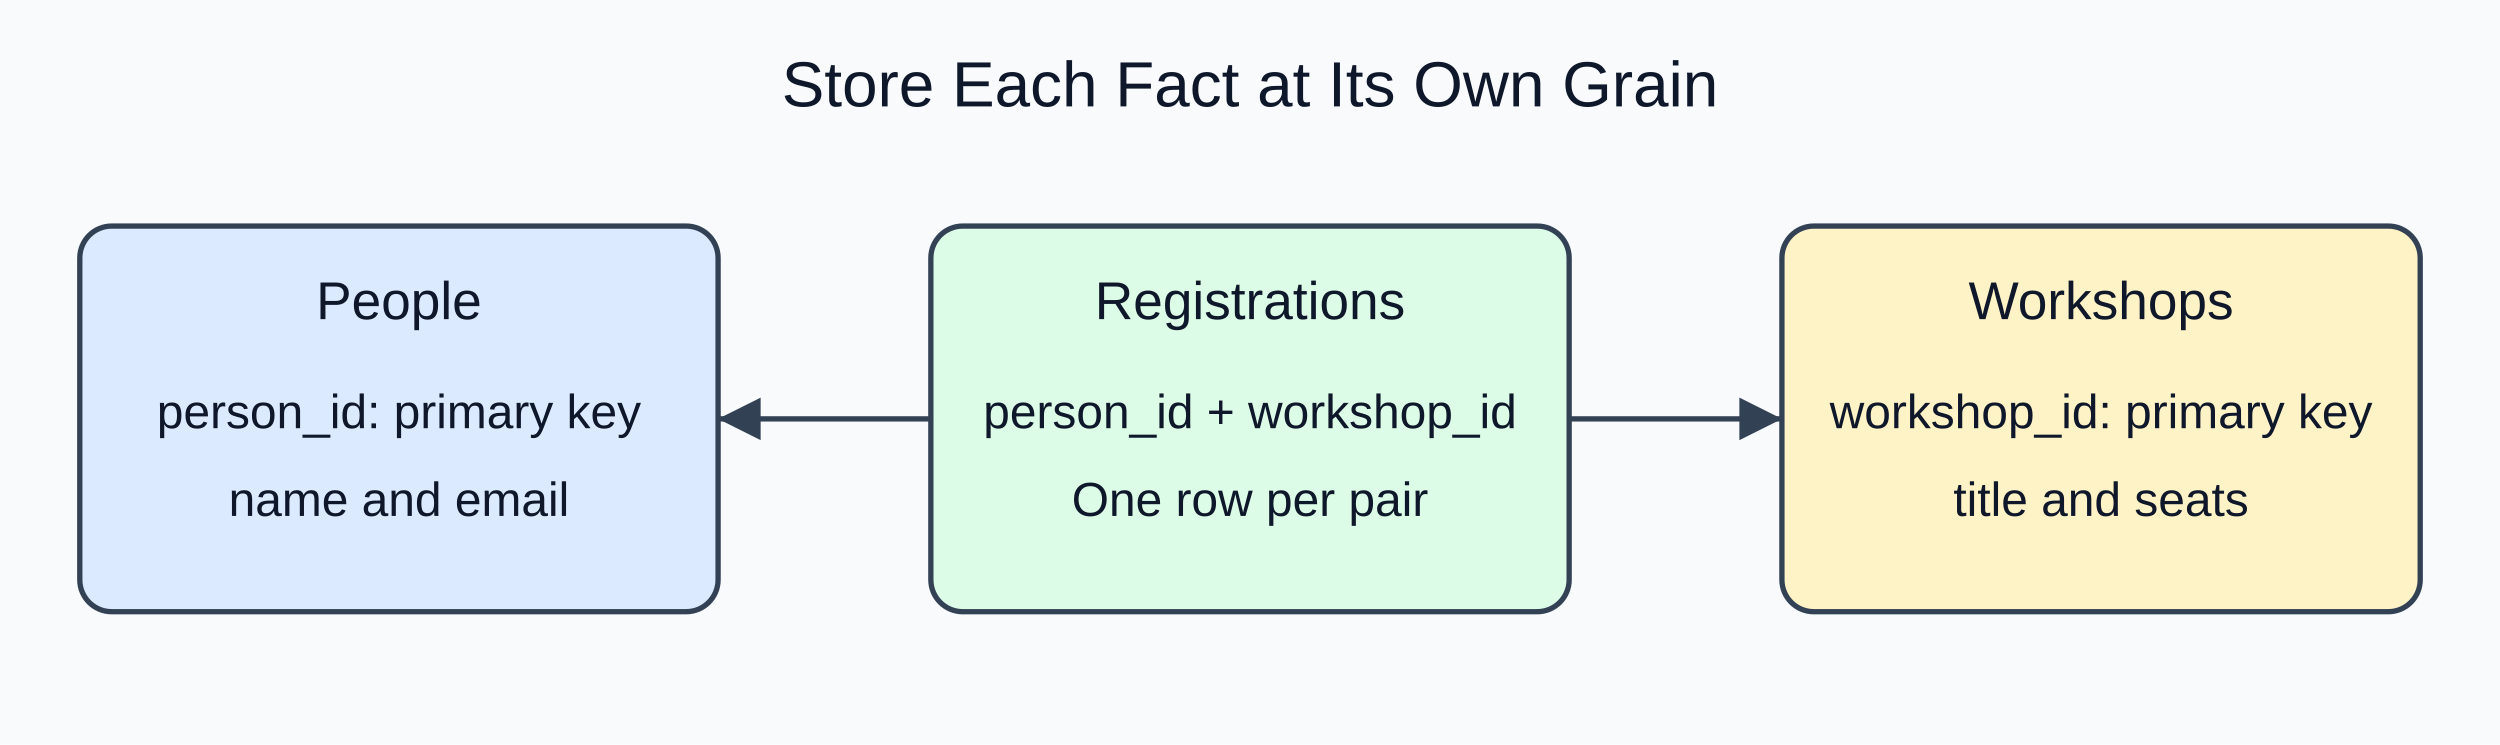
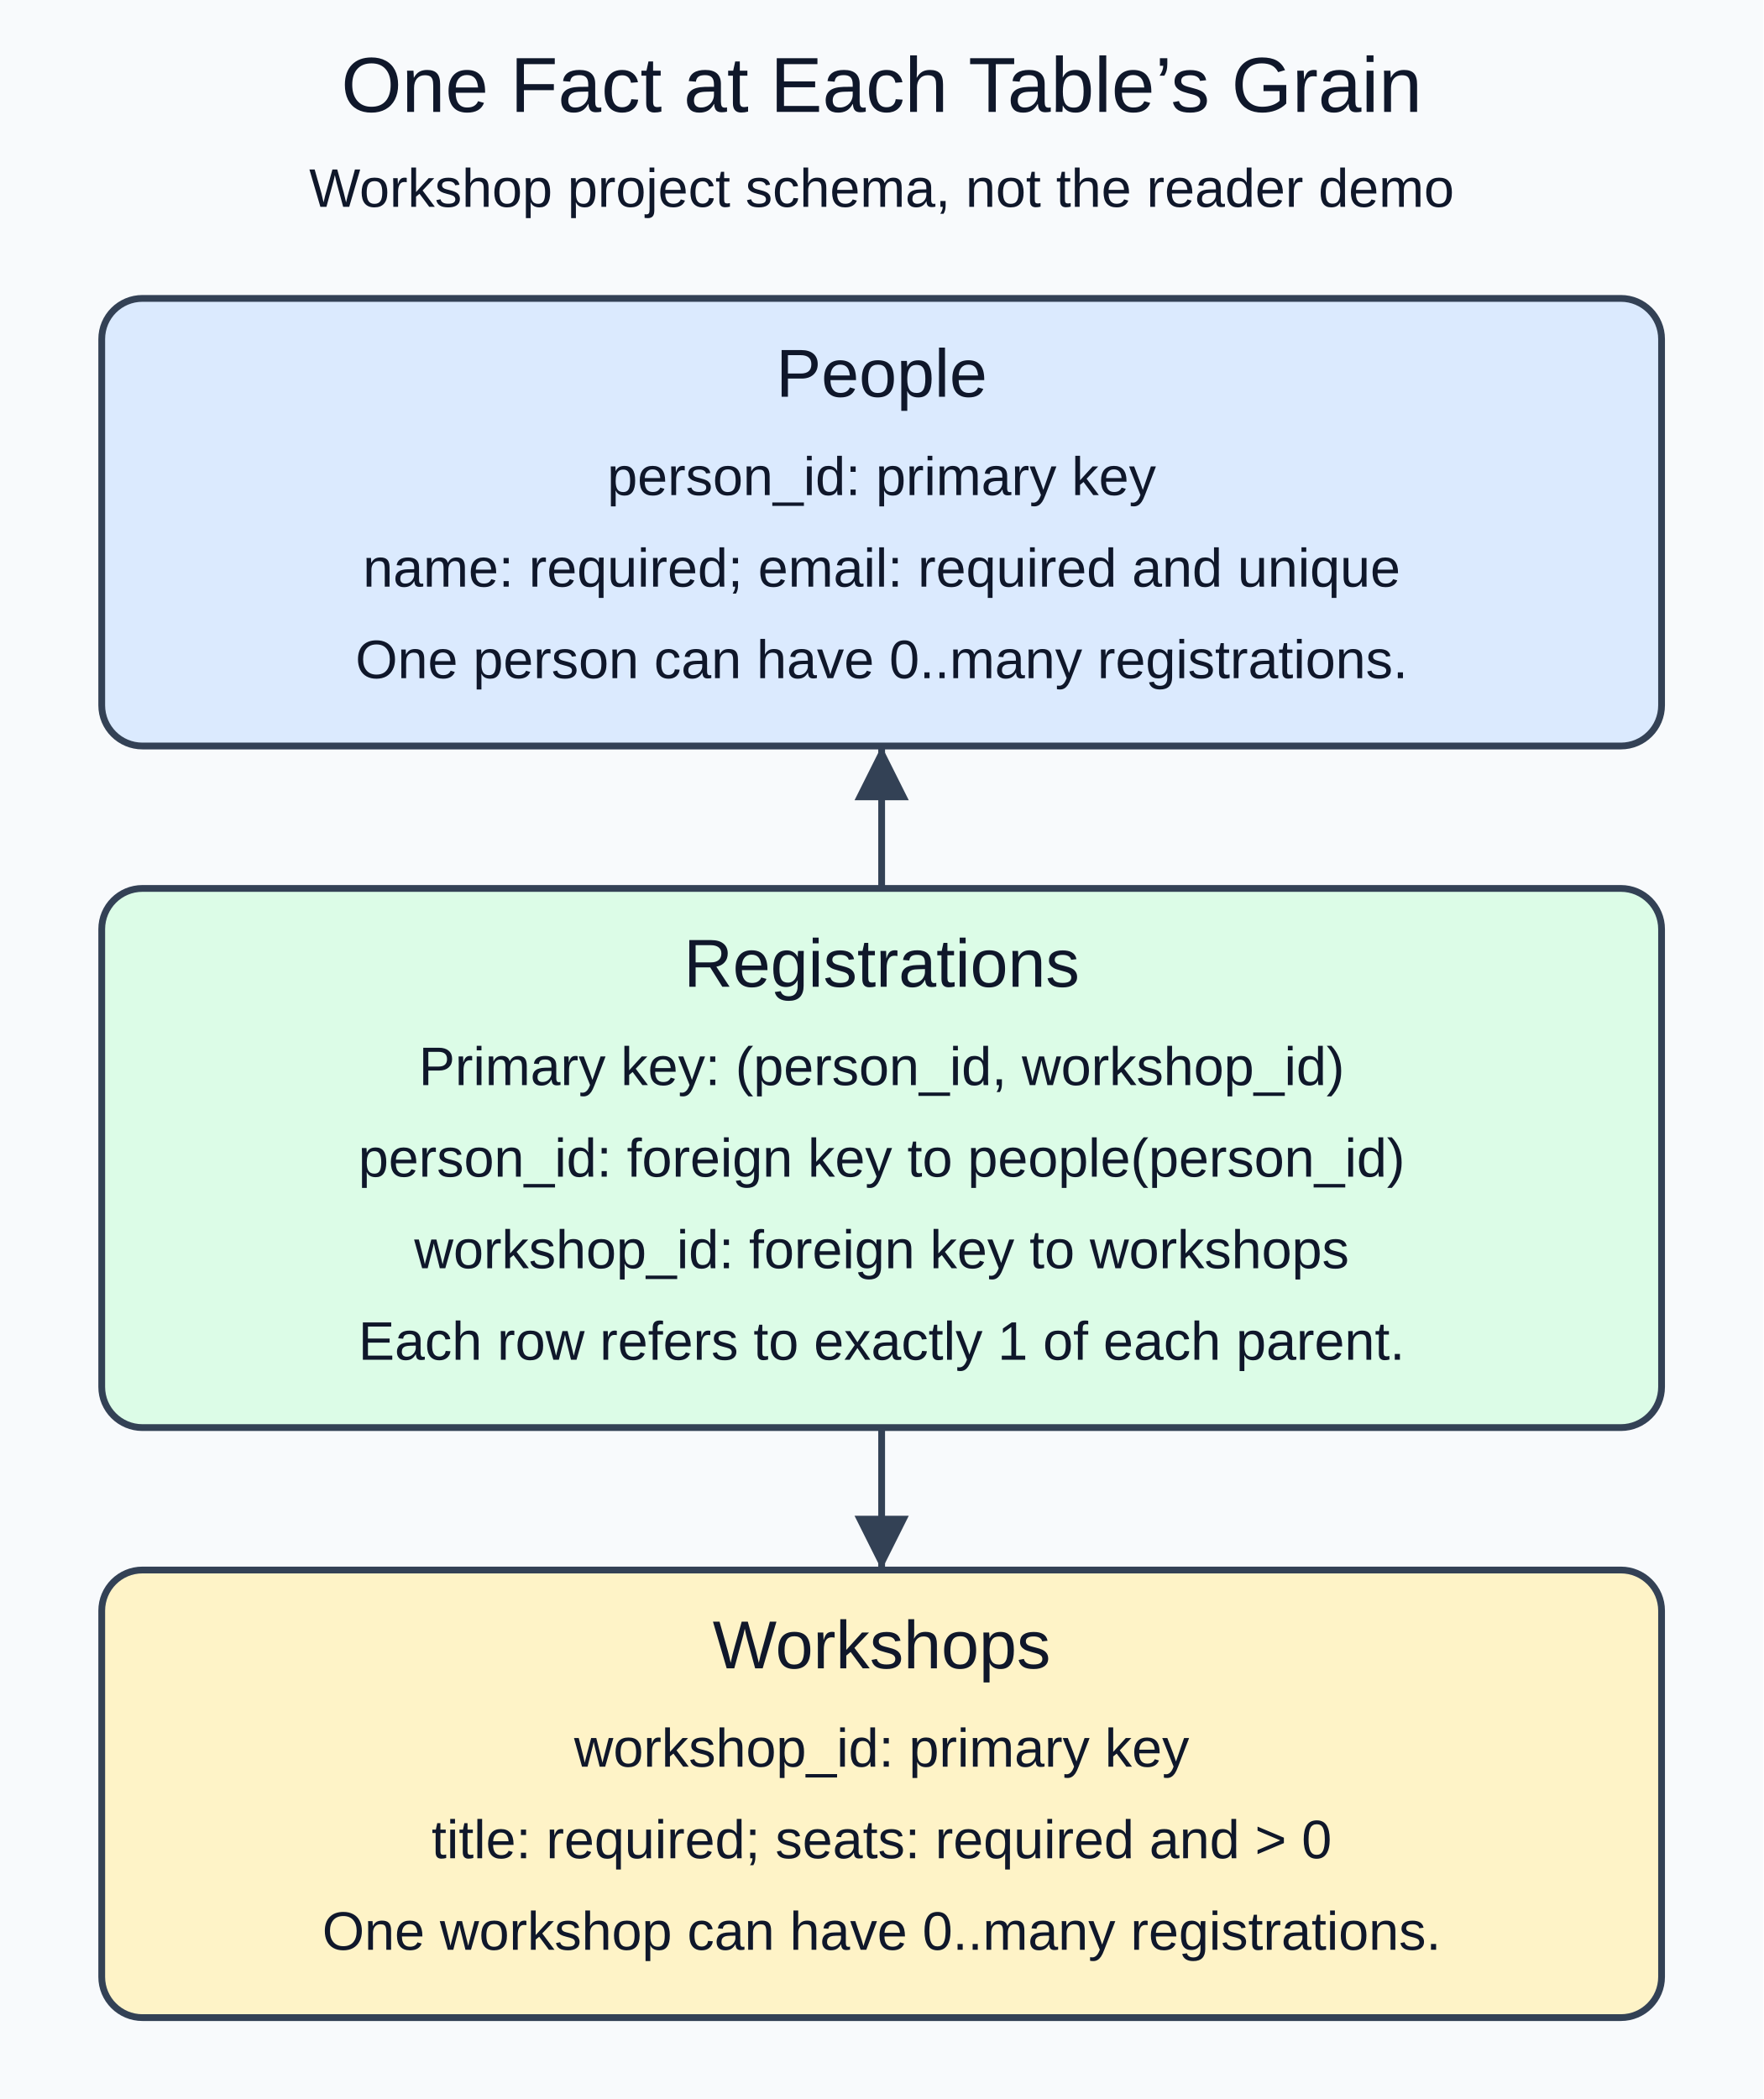
- <svg xmlns="http://www.w3.org/2000/svg" viewBox="0 0 940 280" role="img" aria-labelledby="title desc">
-   <rect width="940" height="280" fill="#f8fafc" />
+ <svg xmlns="http://www.w3.org/2000/svg" width="520" height="619" viewBox="0 0 520 619" role="img" aria-labelledby="title desc">
+   <rect width="520" height="619" fill="#f8fafc" />
  <defs>
    <marker id="arrow" viewBox="0 0 10 10" refX="10" refY="5" markerWidth="8" markerHeight="8" orient="auto-start-reverse">
      <path d="M 0 0 L 10 5 L 0 10 z" fill="#334155" />
    </marker>
  </defs>
-   <text x="470" y="40" text-anchor="middle" font-family="Arial,sans-serif" font-size="24" fill="#0f172a">Store Each Fact at Its Own Grain</text>
-   <rect x="30" y="85" width="240" height="145" rx="12" fill="#dbeafe" stroke="#334155" stroke-width="2" />
-   <text x="150.0" y="120" text-anchor="middle" font-family="Arial,sans-serif" font-size="20" fill="#0f172a">People</text>
-   <text x="150.0" y="161" text-anchor="middle" font-family="Arial,sans-serif" font-size="18" fill="#0f172a">person_id: primary key</text>
-   <text x="150.0" y="194" text-anchor="middle" font-family="Arial,sans-serif" font-size="18" fill="#0f172a">name and email</text>
-   <rect x="350" y="85" width="240" height="145" rx="12" fill="#dcfce7" stroke="#334155" stroke-width="2" />
-   <text x="470.0" y="120" text-anchor="middle" font-family="Arial,sans-serif" font-size="20" fill="#0f172a">Registrations</text>
-   <text x="470.0" y="161" text-anchor="middle" font-family="Arial,sans-serif" font-size="18" fill="#0f172a">person_id + workshop_id</text>
-   <text x="470.0" y="194" text-anchor="middle" font-family="Arial,sans-serif" font-size="18" fill="#0f172a">One row per pair</text>
-   <rect x="670" y="85" width="240" height="145" rx="12" fill="#fef3c7" stroke="#334155" stroke-width="2" />
-   <text x="790.0" y="120" text-anchor="middle" font-family="Arial,sans-serif" font-size="20" fill="#0f172a">Workshops</text>
-   <text x="790.0" y="161" text-anchor="middle" font-family="Arial,sans-serif" font-size="18" fill="#0f172a">workshop_id: primary key</text>
-   <text x="790.0" y="194" text-anchor="middle" font-family="Arial,sans-serif" font-size="18" fill="#0f172a">title and seats</text>
-   <path d="M 350 157.5 L 270 157.5" fill="none" stroke="#334155" stroke-width="2" marker-end="url(#arrow)" />
-   <path d="M 590 157.5 L 670 157.5" fill="none" stroke="#334155" stroke-width="2" marker-end="url(#arrow)" />
+   <text x="260" y="33" text-anchor="middle" font-family="Arial,sans-serif" font-size="23" fill="#0f172a">One Fact at Each Table’s Grain</text>
+   <text x="260" y="61" text-anchor="middle" font-family="Arial,sans-serif" font-size="16" fill="#0f172a">Workshop project schema, not the reader demo</text>
+   <rect x="30" y="88" width="460" height="132" rx="12" fill="#dbeafe" stroke="#334155" stroke-width="2" />
+   <text x="260" y="117" text-anchor="middle" font-family="Arial,sans-serif" font-size="20" fill="#0f172a">People</text>
+   <text x="260" y="146" text-anchor="middle" font-family="Arial,sans-serif" font-size="16" fill="#0f172a">person_id: primary key</text>
+   <text x="260" y="173" text-anchor="middle" font-family="Arial,sans-serif" font-size="16" fill="#0f172a">name: required; email: required and unique</text>
+   <text x="260" y="200" text-anchor="middle" font-family="Arial,sans-serif" font-size="16" fill="#0f172a">One person can have 0..many registrations.</text>
+   <rect x="30" y="262" width="460" height="159" rx="12" fill="#dcfce7" stroke="#334155" stroke-width="2" />
+   <text x="260" y="291" text-anchor="middle" font-family="Arial,sans-serif" font-size="20" fill="#0f172a">Registrations</text>
+   <text x="260" y="320" text-anchor="middle" font-family="Arial,sans-serif" font-size="16" fill="#0f172a">Primary key: (person_id, workshop_id)</text>
+   <text x="260" y="347" text-anchor="middle" font-family="Arial,sans-serif" font-size="16" fill="#0f172a">person_id: foreign key to people(person_id)</text>
+   <text x="260" y="374" text-anchor="middle" font-family="Arial,sans-serif" font-size="16" fill="#0f172a">workshop_id: foreign key to workshops</text>
+   <text x="260" y="401" text-anchor="middle" font-family="Arial,sans-serif" font-size="16" fill="#0f172a">Each row refers to exactly 1 of each parent.</text>
+   <rect x="30" y="463" width="460" height="132" rx="12" fill="#fef3c7" stroke="#334155" stroke-width="2" />
+   <text x="260" y="492" text-anchor="middle" font-family="Arial,sans-serif" font-size="20" fill="#0f172a">Workshops</text>
+   <text x="260" y="521" text-anchor="middle" font-family="Arial,sans-serif" font-size="16" fill="#0f172a">workshop_id: primary key</text>
+   <text x="260" y="548" text-anchor="middle" font-family="Arial,sans-serif" font-size="16" fill="#0f172a">title: required; seats: required and &gt; 0</text>
+   <text x="260" y="575" text-anchor="middle" font-family="Arial,sans-serif" font-size="16" fill="#0f172a">One workshop can have 0..many registrations.</text>
+   <path d="M 260 262 L 260 220" fill="none" stroke="#334155" stroke-width="2" marker-end="url(#arrow)" />
+   <path d="M 260 421 L 260 463" fill="none" stroke="#334155" stroke-width="2" marker-end="url(#arrow)" />
</svg>
